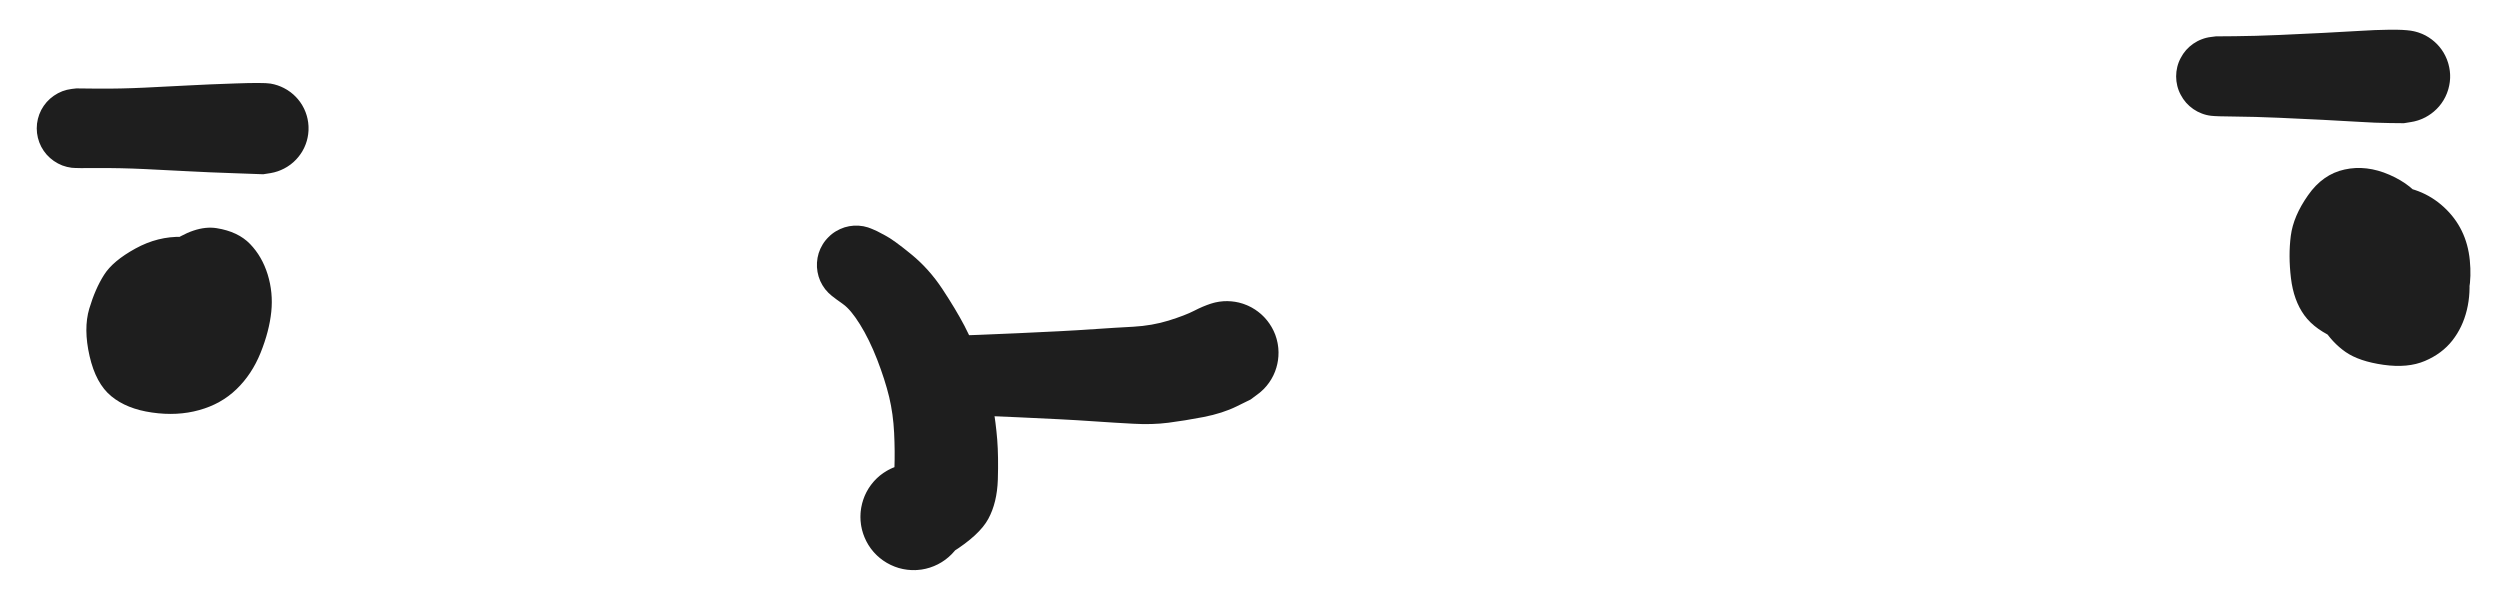
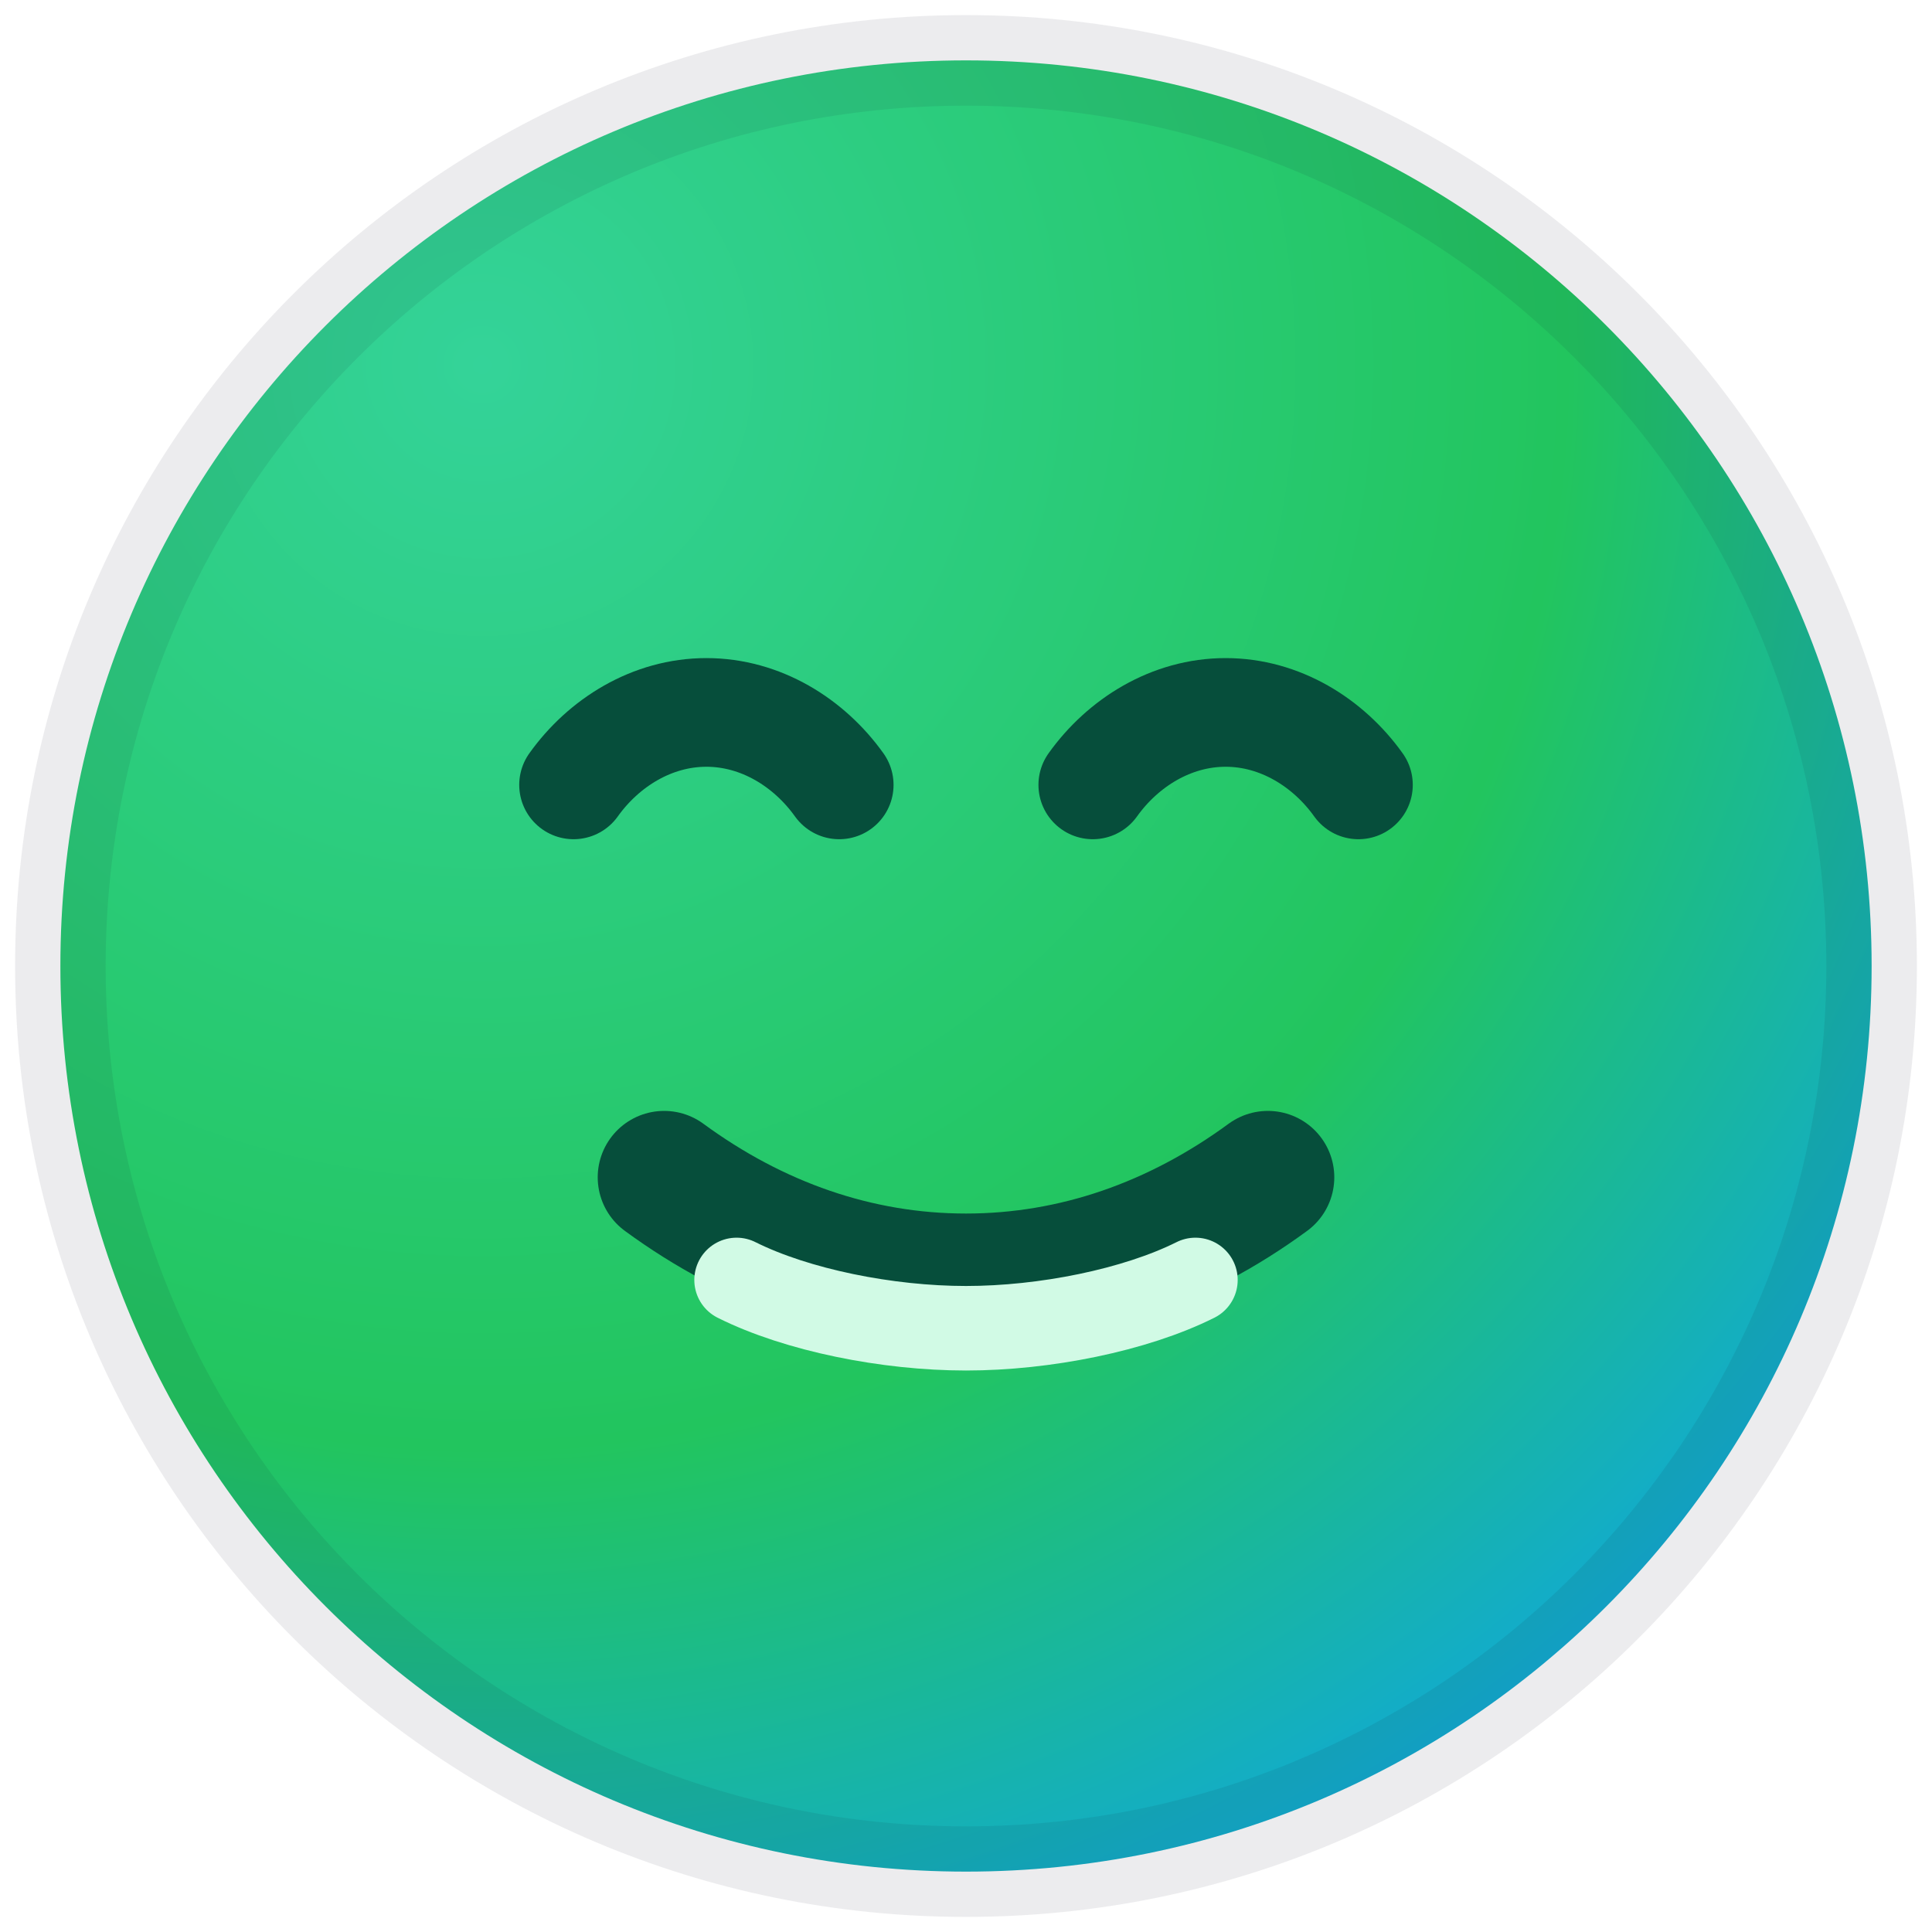
- <svg xmlns="http://www.w3.org/2000/svg" version="1.1" viewBox="0 0 327.313 77.671" width="981.94" height="233.012">
+ <svg xmlns="http://www.w3.org/2000/svg" viewBox="0 0 32 32" fill="none">
+   <circle cx="16" cy="16" r="15" fill="url(#grad3)" stroke="rgba(15,23,42,0.08)" stroke-width="1.5" />
  <defs>
-     <style class="style-fonts">
-       </style>
+     <radialGradient id="grad3" cx="0" cy="0" r="1" gradientUnits="userSpaceOnUse" gradientTransform="translate(8 6) rotate(35) scale(30)">
+       <stop stop-color="#34D399" />
+       <stop offset="0.6" stop-color="#22C55E" />
+       <stop offset="1" stop-color="#0EA5E9" />
+     </radialGradient>
  </defs>
-   <g transform="translate(24.07663 39.30142) rotate(0 -0.8124285 2.748215)" stroke="none">
-     <path fill="#1e1e1e" d="M 4.96,0.25 Q 4.96,0.25 4.99,1.53 5.02,2.80 3.65,1.06 2.27,-0.67 0.50,0.58 -1.26,1.85 1.21,2.81 3.70,3.78 2.91,1.72 2.12,-0.33 -0.14,0.48 -2.40,1.31 -1.47,3.42 -0.55,5.54 -1.04,3.26 -1.54,0.97 0.05,2.87 1.65,4.76 3.71,4.71 5.78,4.66 4.88,5.46 3.99,6.27 2.88,6.74 1.77,7.21 0.58,7.31 -0.61,7.40 -1.78,7.11 -2.95,6.82 -3.96,6.17 -4.97,5.52 -5.72,4.58 -6.47,3.64 -6.89,2.51 -7.30,1.38 -7.33,0.18 -7.36,-1.01 -7.00,-2.16 -6.65,-3.31 -5.94,-4.29 -5.24,-5.26 -4.26,-5.96 -3.28,-6.66 -2.13,-7.01 -0.98,-7.36 0.21,-7.33 1.41,-7.29 2.54,-6.87 3.67,-6.46 4.60,-5.70 5.54,-4.95 6.18,-3.93 6.83,-2.92 7.12,-1.75 7.40,-0.58 7.30,0.61 7.20,1.80 6.73,2.91 6.25,4.01 5.44,4.91 4.64,5.80 3.59,6.39 2.54,6.98 1.36,7.20 0.18,7.43 -1.00,7.26 -2.19,7.10 -3.27,6.56 -4.35,6.02 -5.19,5.17 -6.04,4.32 -6.57,3.24 -7.11,2.16 -7.27,0.97 -7.42,-0.21 -7.20,-1.39 -6.97,-2.57 -6.37,-3.62 -5.78,-4.67 -5.78,-4.66 -5.78,-4.66 -2.16,-7.27 1.45,-9.87 4.28,-9.43 7.10,-8.98 8.67,-7.35 10.24,-5.72 10.97,-3.36 11.70,-0.99 11.44,1.52 11.18,4.05 10.04,6.89 8.89,9.73 6.88,11.66 4.87,13.60 2.00,14.39 -0.85,15.19 -4.17,14.71 -7.49,14.24 -9.51,12.57 -11.53,10.91 -12.35,7.32 -13.17,3.74 -12.39,1.11 -11.61,-1.50 -10.45,-3.32 -9.30,-5.14 -6.35,-6.76 -3.40,-8.38 -0.26,-8.29 2.87,-8.20 5.01,-7.23 7.14,-6.25 8.62,-4.55 10.10,-2.86 10.58,-0.11 11.06,2.63 10.38,5.23 9.70,7.84 8.34,9.49 6.99,11.15 3.43,11.88 -0.13,12.62 -2.39,11.26 -4.66,9.89 -5.76,7.43 -6.87,4.98 -6.80,2.30 -6.73,-0.37 -5.31,-2.87 -3.89,-5.38 -0.74,-6.27 2.39,-7.16 4.40,-6.41 6.40,-5.66 8.01,-4.06 9.63,-2.46 10.12,-0.10 10.61,2.25 10.03,4.38 9.45,6.50 7.54,8.15 5.64,9.80 2.96,9.96 0.28,10.13 -1.93,8.67 -4.15,7.22 -4.72,4.74 -5.29,2.27 -5.12,1.00 -4.96,-0.25 -4.86,-0.84 -4.75,-1.43 -4.51,-1.98 -4.27,-2.53 -3.91,-3.00 -3.54,-3.48 -3.07,-3.85 -2.60,-4.22 -2.06,-4.48 -1.52,-4.73 -0.93,-4.84 -0.34,-4.95 0.25,-4.92 0.85,-4.89 1.42,-4.72 1.99,-4.55 2.51,-4.24 3.02,-3.93 3.45,-3.51 3.88,-3.09 4.19,-2.58 4.51,-2.07 4.69,-1.50 4.88,-0.93 4.92,-0.34 4.96,0.25 4.96,0.25 L 4.96,0.25 Z" />
-   </g>
-   <g transform="translate(309.1722 33.42385) rotate(0 2.534242 1.069865)" stroke="none">
-     <path fill="#1e1e1e" d="M 4.04,-2.91 Q 4.04,-2.91 4.71,-2.14 5.37,-1.37 3.14,-1.91 0.91,-2.45 2.25,-0.00 3.59,2.45 1.67,3.44 -0.23,4.42 -0.73,5.66 -1.23,6.89 -2.30,6.52 -3.37,6.14 -4.26,5.44 -5.16,4.74 -5.78,3.79 -6.40,2.84 -6.69,1.74 -6.97,0.65 -6.90,-0.47 -6.82,-1.61 -6.38,-2.65 -5.95,-3.70 -5.20,-4.55 -4.45,-5.41 -3.47,-5.98 -2.49,-6.55 -1.38,-6.77 -0.27,-7.00 0.85,-6.86 1.97,-6.72 2.99,-6.23 4.02,-5.74 4.83,-4.94 5.64,-4.15 6.16,-3.14 6.67,-2.13 6.84,-1.01 7.00,0.10 6.80,1.22 6.60,2.33 6.06,3.33 5.51,4.32 4.67,5.09 3.84,5.86 2.80,6.32 1.77,6.78 0.64,6.88 -0.48,6.99 -1.59,6.73 -2.69,6.47 -3.65,5.87 -4.61,5.27 -5.34,4.39 -6.06,3.52 -6.46,2.46 -6.86,1.40 -6.91,0.26 -6.95,-0.86 -6.63,-1.95 -6.31,-3.04 -5.66,-3.96 -5.01,-4.89 -4.10,-5.57 -3.18,-6.24 -2.10,-6.58 -1.02,-6.93 0.10,-6.91 1.24,-6.89 1.23,-6.89 1.23,-6.89 5.88,-5.58 10.53,-4.26 12.13,-2.20 13.74,-0.14 14.05,2.38 14.35,4.91 13.80,7.17 13.25,9.44 11.90,11.16 10.55,12.88 8.32,13.83 6.08,14.79 2.89,14.34 -0.29,13.89 -2.06,12.67 -3.82,11.45 -5.10,9.42 -6.38,7.40 -6.71,3.63 -7.03,-0.14 -6.05,-3.50 -5.07,-6.86 -3.00,-8.04 -0.94,-9.23 3.43,-9.14 7.81,-9.05 10.79,-6.31 13.78,-3.56 14.19,0.66 14.60,4.89 12.96,7.57 11.31,10.24 8.06,11.49 4.82,12.74 2.51,12.55 0.19,12.36 -2.93,11.08 -6.06,9.81 -7.47,7.86 -8.88,5.92 -9.23,2.98 -9.58,0.04 -9.25,-2.54 -8.92,-5.12 -6.99,-7.86 -5.07,-10.61 -2.21,-11.23 0.64,-11.86 3.67,-10.54 6.70,-9.22 8.19,-6.93 9.69,-4.63 9.68,-2.18 9.67,0.27 8.92,2.51 8.18,4.75 5.11,6.24 2.05,7.73 -0.46,6.20 -2.99,4.68 -3.52,3.79 -4.04,2.91 -4.33,2.38 -4.62,1.86 -4.78,1.27 -4.93,0.69 -4.95,0.09 -4.96,-0.50 -4.82,-1.08 -4.69,-1.67 -4.42,-2.21 -4.15,-2.75 -3.76,-3.20 -3.38,-3.66 -2.89,-4.01 -2.40,-4.36 -1.84,-4.59 -1.28,-4.81 -0.69,-4.90 -0.09,-4.98 0.50,-4.92 1.09,-4.86 1.66,-4.66 2.23,-4.46 2.73,-4.12 3.23,-3.79 3.64,-3.35 4.04,-2.91 4.04,-2.91 L 4.04,-2.91 Z" />
-   </g>
-   <g transform="translate(126.2937 49.12769) rotate(0 17.16542 -1.465863)" stroke="none">
-     <path fill="#1e1e1e" d="M 0,-5.22 Q 0,-5.22 1.93,-5.29 3.87,-5.36 6.93,-5.50 9.99,-5.64 12.36,-5.76 14.73,-5.88 17.17,-6.05 19.61,-6.22 22.08,-6.35 24.55,-6.49 26.72,-7.16 28.89,-7.84 30.05,-8.44 31.21,-9.04 32.27,-9.38 33.33,-9.72 34.44,-9.70 35.55,-9.68 36.59,-9.31 37.64,-8.94 38.51,-8.25 39.39,-7.56 39.99,-6.63 40.60,-5.71 40.88,-4.63 41.16,-3.56 41.08,-2.45 41.00,-1.34 40.57,-0.32 40.15,0.70 39.41,1.53 38.68,2.37 37.72,2.92 36.76,3.48 35.67,3.70 34.58,3.92 33.48,3.78 32.38,3.64 31.38,3.16 30.38,2.68 29.59,1.90 28.79,1.13 28.29,0.14 27.79,-0.84 27.63,-1.94 27.46,-3.04 27.66,-4.13 27.86,-5.23 28.40,-6.20 28.93,-7.17 29.75,-7.92 30.57,-8.67 31.58,-9.12 32.60,-9.57 33.71,-9.67 34.81,-9.77 35.89,-9.52 36.97,-9.26 37.91,-8.67 38.86,-8.08 39.56,-7.22 40.26,-6.37 40.66,-5.33 41.05,-4.29 41.09,-3.18 41.13,-2.07 40.82,-1.01 40.51,0.05 39.87,0.96 39.23,1.87 38.33,2.52 37.44,3.18 37.44,3.18 37.44,3.18 35.61,4.08 33.78,4.98 31.29,5.47 28.79,5.95 26.67,6.22 24.56,6.49 22.08,6.35 19.61,6.22 17.17,6.05 14.73,5.88 12.36,5.76 9.99,5.64 6.93,5.50 3.87,5.36 1.93,5.29 0,5.22 -0.62,5.15 -1.25,5.07 -1.84,4.85 -2.43,4.63 -2.94,4.27 -3.46,3.91 -3.88,3.44 -4.30,2.97 -4.59,2.41 -4.88,1.85 -5.04,1.24 -5.19,0.63 -5.19,-0.00 -5.19,-0.63 -5.04,-1.24 -4.88,-1.85 -4.59,-2.41 -4.30,-2.97 -3.88,-3.44 -3.46,-3.91 -2.94,-4.27 -2.42,-4.63 -1.84,-4.85 -1.25,-5.07 -0.62,-5.15 0.00,-5.22 0.00,-5.22 L 0,-5.22 Z" />
-   </g>
-   <g transform="translate(112.1027 34.69151) rotate(0 5.926192 16.48953)" stroke="none">
-     <path fill="#1e1e1e" d="M 2.70,-4.44 Q 2.70,-4.44 3.78,-3.87 4.87,-3.31 7.20,-1.40 9.53,0.50 11.28,3.15 13.03,5.80 14.17,7.97 15.30,10.15 16.37,12.96 17.44,15.77 17.87,18.25 18.29,20.73 18.46,22.89 18.63,25.06 18.54,28.09 18.44,31.13 17.29,33.24 16.15,35.36 12.54,37.63 8.93,39.90 7.79,39.95 6.65,39.99 5.55,39.67 4.45,39.34 3.52,38.69 2.58,38.03 1.90,37.11 1.23,36.19 0.88,35.10 0.53,34.01 0.55,32.86 0.57,31.72 0.95,30.64 1.33,29.56 2.04,28.66 2.74,27.76 3.70,27.14 4.66,26.51 5.77,26.22 6.87,25.93 8.01,26.01 9.15,26.09 10.21,26.53 11.27,26.98 12.13,27.73 12.99,28.48 13.56,29.47 14.13,30.46 14.36,31.58 14.59,32.70 14.45,33.84 14.31,34.97 13.81,36.01 13.31,37.04 12.51,37.85 11.71,38.67 10.69,39.19 9.67,39.71 8.54,39.88 7.41,40.04 6.28,39.84 5.16,39.64 4.16,39.08 3.15,38.53 2.38,37.69 1.61,36.85 1.15,35.80 0.68,34.76 0.58,33.62 0.47,32.48 0.74,31.36 1.00,30.25 1.60,29.28 2.21,28.31 3.09,27.58 3.98,26.86 5.05,26.45 6.12,26.05 6.12,26.05 6.11,26.05 5.52,27.43 4.92,28.81 5.00,26.62 5.08,24.43 4.96,21.97 4.84,19.51 4.31,17.28 3.77,15.05 2.74,12.38 1.70,9.72 0.49,7.78 -0.72,5.84 -1.71,5.14 -2.70,4.44 -3.19,4.05 -3.68,3.66 -4.07,3.17 -4.45,2.67 -4.71,2.10 -4.96,1.53 -5.07,0.91 -5.18,0.29 -5.14,-0.32 -5.10,-0.95 -4.92,-1.54 -4.73,-2.14 -4.40,-2.68 -4.08,-3.21 -3.63,-3.65 -3.19,-4.10 -2.65,-4.42 -2.11,-4.74 -1.52,-4.93 -0.92,-5.11 -0.29,-5.15 0.32,-5.18 0.94,-5.07 1.56,-4.95 2.13,-4.69 2.70,-4.44 2.70,-4.44 L 2.70,-4.44 Z" />
-   </g>
-   <g transform="translate(10 16.80457) rotate(0 12.23168 0)" stroke="none">
-     <path fill="#1e1e1e" d="M 0,-5.23 Q 0,-5.23 2.87,-5.20 5.74,-5.18 8.94,-5.33 12.14,-5.48 14.68,-5.62 17.21,-5.76 20.83,-5.88 24.46,-6.01 25.42,-5.86 26.38,-5.70 27.24,-5.24 28.10,-4.79 28.77,-4.08 29.44,-3.37 29.85,-2.49 30.26,-1.60 30.36,-0.64 30.47,0.32 30.26,1.27 30.05,2.22 29.55,3.06 29.04,3.89 28.30,4.52 27.56,5.15 26.66,5.51 25.75,5.87 24.78,5.92 23.81,5.98 22.87,5.72 21.93,5.46 21.13,4.91 20.32,4.36 19.73,3.59 19.14,2.81 18.83,1.89 18.52,0.97 18.52,-0.00 18.52,-0.97 18.83,-1.89 19.14,-2.81 19.73,-3.59 20.32,-4.36 21.13,-4.91 21.93,-5.46 22.87,-5.72 23.81,-5.98 24.78,-5.92 25.75,-5.87 26.66,-5.51 27.56,-5.15 28.30,-4.52 29.05,-3.89 29.55,-3.06 30.05,-2.22 30.26,-1.27 30.47,-0.32 30.36,0.64 30.26,1.61 29.85,2.49 29.44,3.37 28.77,4.08 28.10,4.79 27.24,5.24 26.38,5.70 25.42,5.86 24.46,6.01 24.46,6.01 24.46,6.01 20.83,5.88 17.21,5.76 14.68,5.62 12.14,5.48 8.94,5.33 5.74,5.18 2.87,5.20 0,5.23 -0.62,5.16 -1.25,5.08 -1.84,4.86 -2.43,4.63 -2.95,4.27 -3.47,3.91 -3.89,3.44 -4.30,2.97 -4.60,2.41 -4.89,1.85 -5.04,1.24 -5.19,0.63 -5.19,-0.00 -5.19,-0.63 -5.04,-1.24 -4.89,-1.85 -4.60,-2.41 -4.30,-2.97 -3.89,-3.44 -3.47,-3.91 -2.95,-4.27 -2.43,-4.63 -1.84,-4.86 -1.25,-5.08 -0.62,-5.16 0.00,-5.23 0.00,-5.23 L 0,-5.23 Z" />
-   </g>
-   <g transform="translate(290.1109 10) rotate(0 12.31153 0)" stroke="none">
-     <path fill="#1e1e1e" d="M 0,-5.24 Q 0,-5.24 2.51,-5.26 5.03,-5.28 8.28,-5.42 11.53,-5.56 14.02,-5.69 16.52,-5.81 18.71,-5.95 20.90,-6.09 22.76,-6.11 24.62,-6.13 25.60,-5.97 26.58,-5.81 27.46,-5.35 28.33,-4.88 29.02,-4.16 29.70,-3.44 30.11,-2.54 30.53,-1.64 30.64,-0.65 30.75,0.33 30.53,1.30 30.32,2.27 29.81,3.12 29.30,3.97 28.54,4.61 27.78,5.25 26.86,5.62 25.94,5.99 24.95,6.04 23.95,6.10 23.00,5.83 22.04,5.56 21.22,5.01 20.40,4.45 19.80,3.66 19.20,2.87 18.88,1.93 18.56,0.99 18.56,-0.00 18.56,-0.99 18.88,-1.93 19.20,-2.87 19.80,-3.66 20.40,-4.45 21.22,-5.01 22.04,-5.57 23.00,-5.83 23.96,-6.10 24.95,-6.04 25.94,-5.99 26.86,-5.62 27.78,-5.25 28.54,-4.61 29.30,-3.97 29.81,-3.12 30.32,-2.27 30.53,-1.30 30.75,-0.33 30.64,0.65 30.53,1.64 30.11,2.54 29.70,3.44 29.01,4.16 28.33,4.88 27.45,5.35 26.58,5.81 25.60,5.97 24.62,6.13 24.62,6.13 24.62,6.13 22.76,6.11 20.90,6.09 18.71,5.95 16.52,5.81 14.02,5.69 11.53,5.56 8.28,5.42 5.03,5.28 2.51,5.26 0,5.24 -0.62,5.16 -1.25,5.09 -1.84,4.86 -2.43,4.64 -2.95,4.28 -3.47,3.92 -3.89,3.45 -4.31,2.97 -4.60,2.41 -4.90,1.85 -5.05,1.24 -5.20,0.63 -5.20,-0.00 -5.20,-0.63 -5.05,-1.24 -4.90,-1.85 -4.60,-2.41 -4.31,-2.97 -3.89,-3.45 -3.47,-3.92 -2.95,-4.28 -2.43,-4.64 -1.84,-4.86 -1.25,-5.09 -0.62,-5.16 0.00,-5.24 0.00,-5.24 L 0,-5.24 Z" />
-   </g>
+   <path d="M9.5 13c.5-.7 1.3-1.2 2.2-1.2.9 0 1.7.5 2.2 1.2M18.1 13c.5-.7 1.3-1.2 2.2-1.2.9 0 1.7.5 2.2 1.2" stroke="#064E3B" stroke-width="1.8" stroke-linecap="round" />
+   <path d="M11 19.5c1.5 1.1 3.2 1.7 5 1.7 1.8 0 3.5-.6 5-1.7" stroke="#064E3B" stroke-width="2.2" stroke-linecap="round" />
+   <path d="M12.2 21.2c1 .5 2.5.8 3.8.8 1.3 0 2.8-.3 3.8-.8" stroke="#D1FAE5" stroke-width="1.4" stroke-linecap="round" />
</svg>
